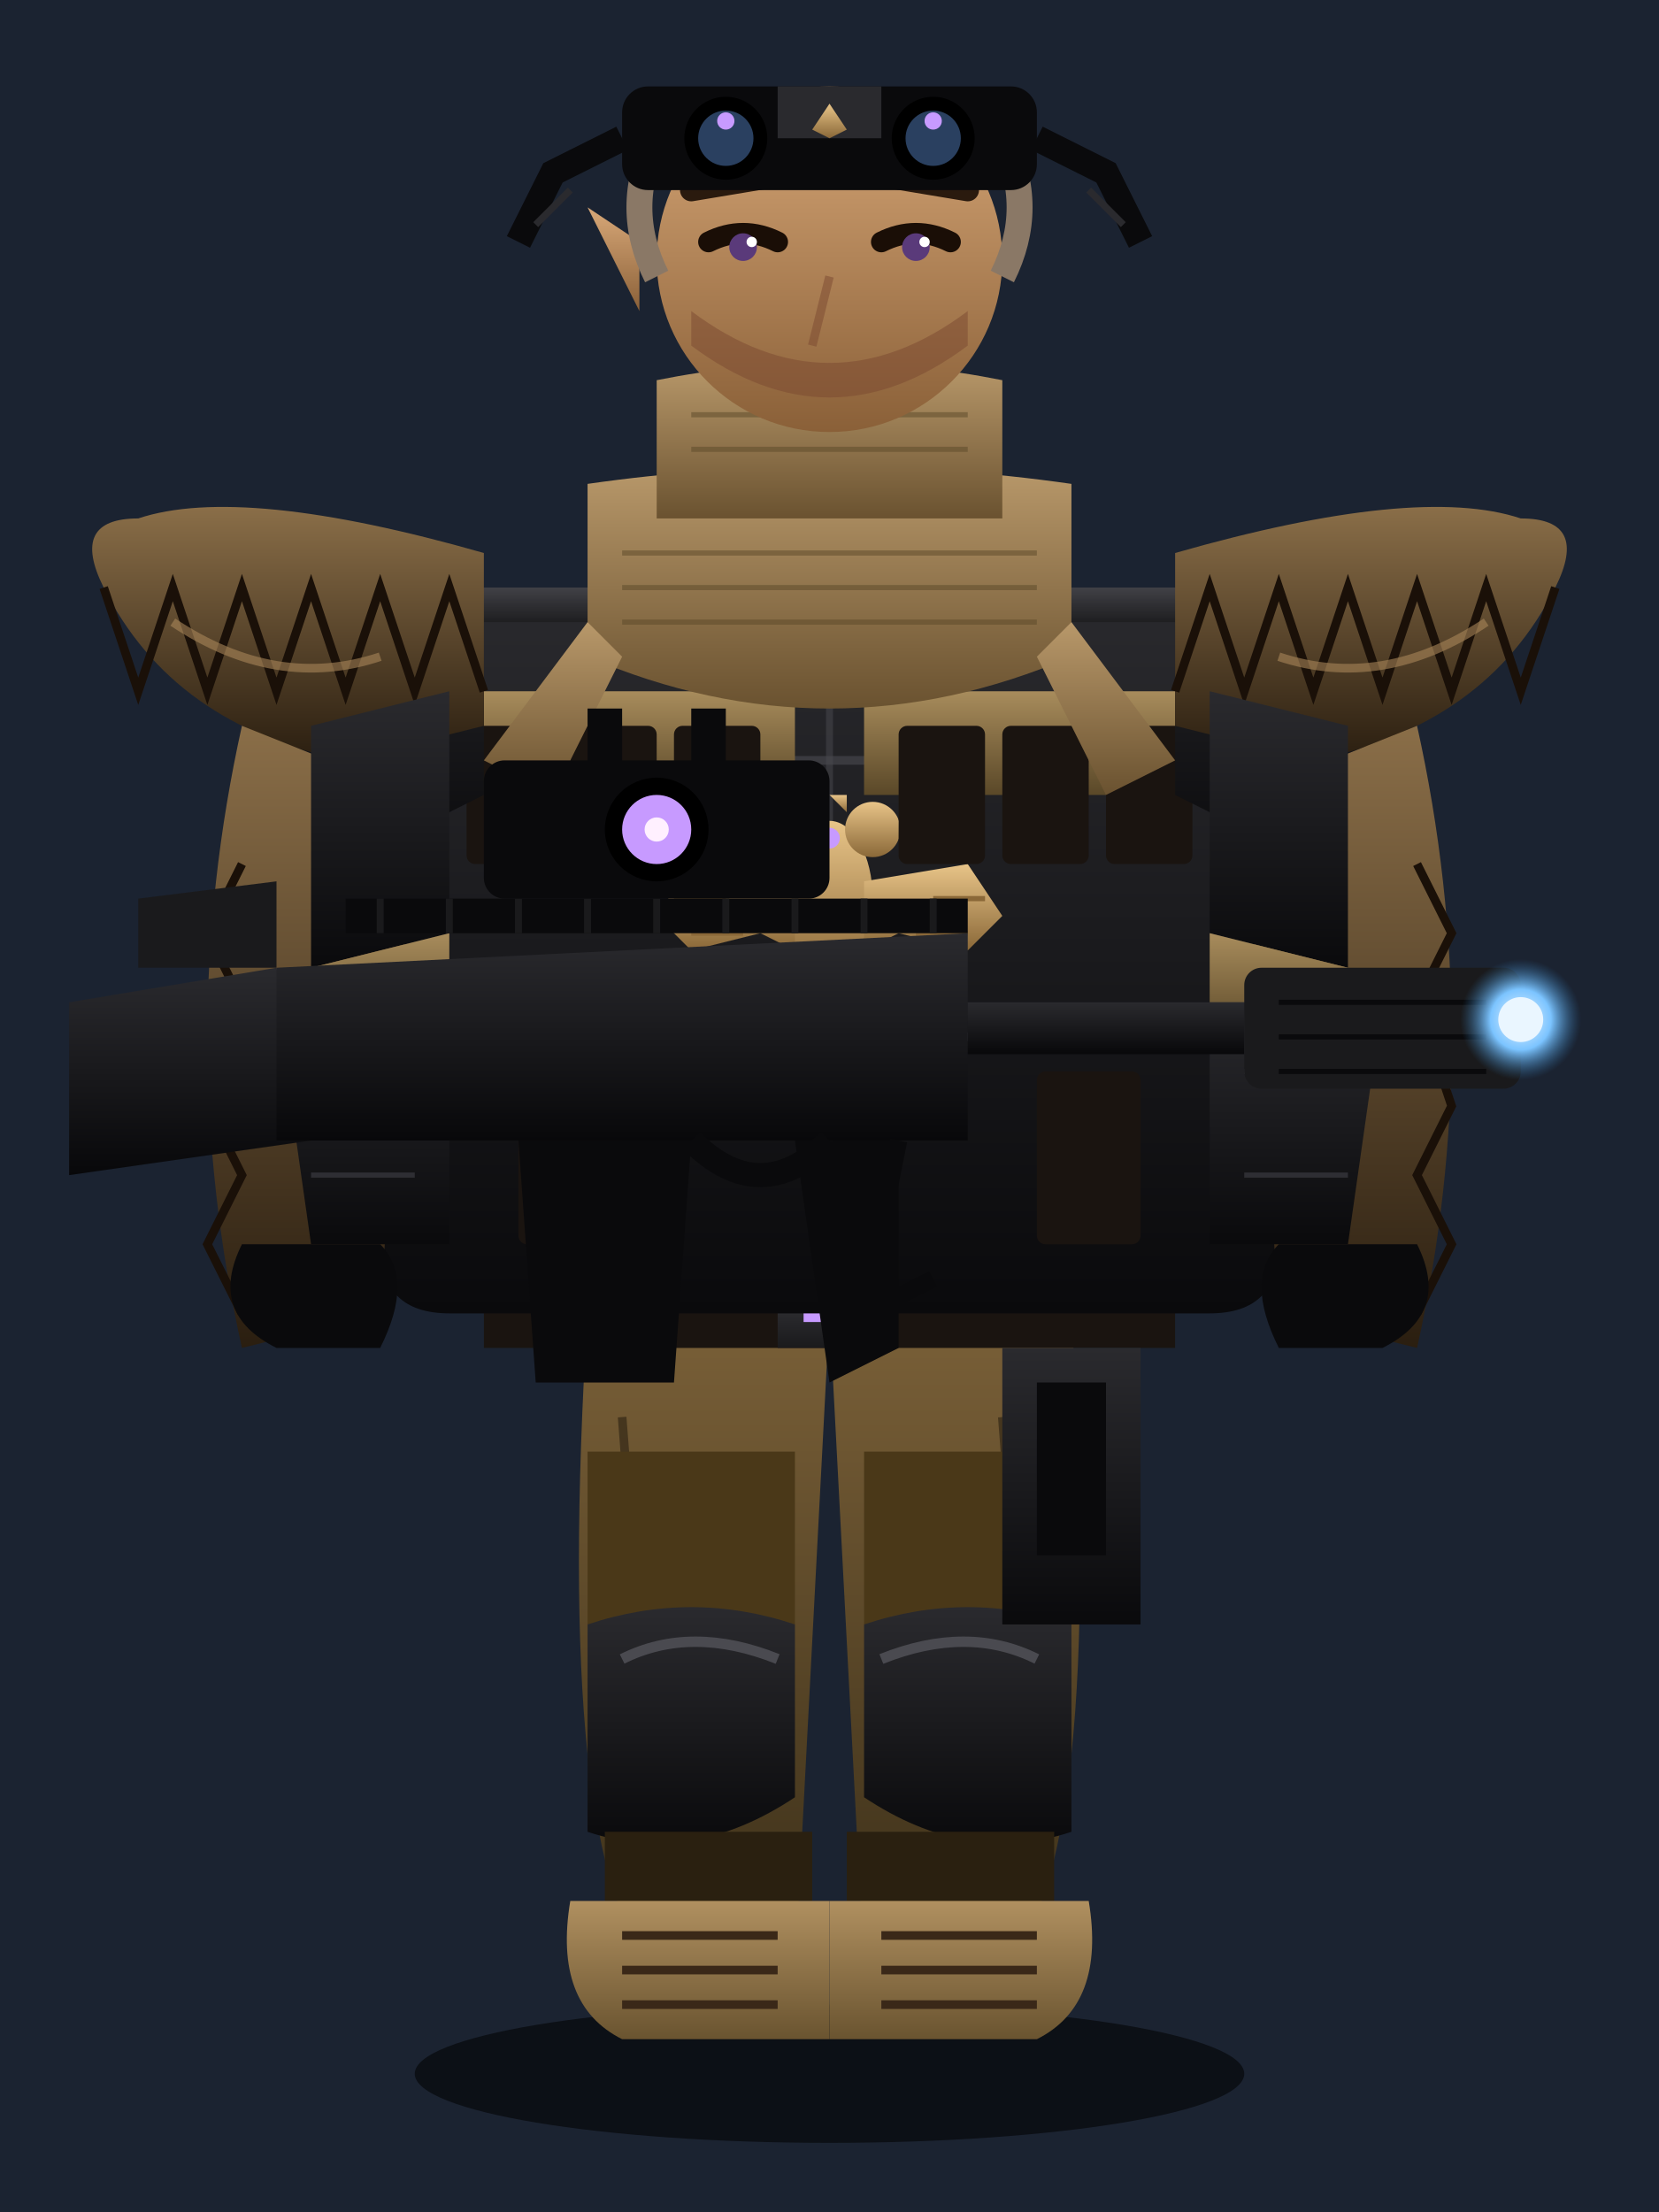
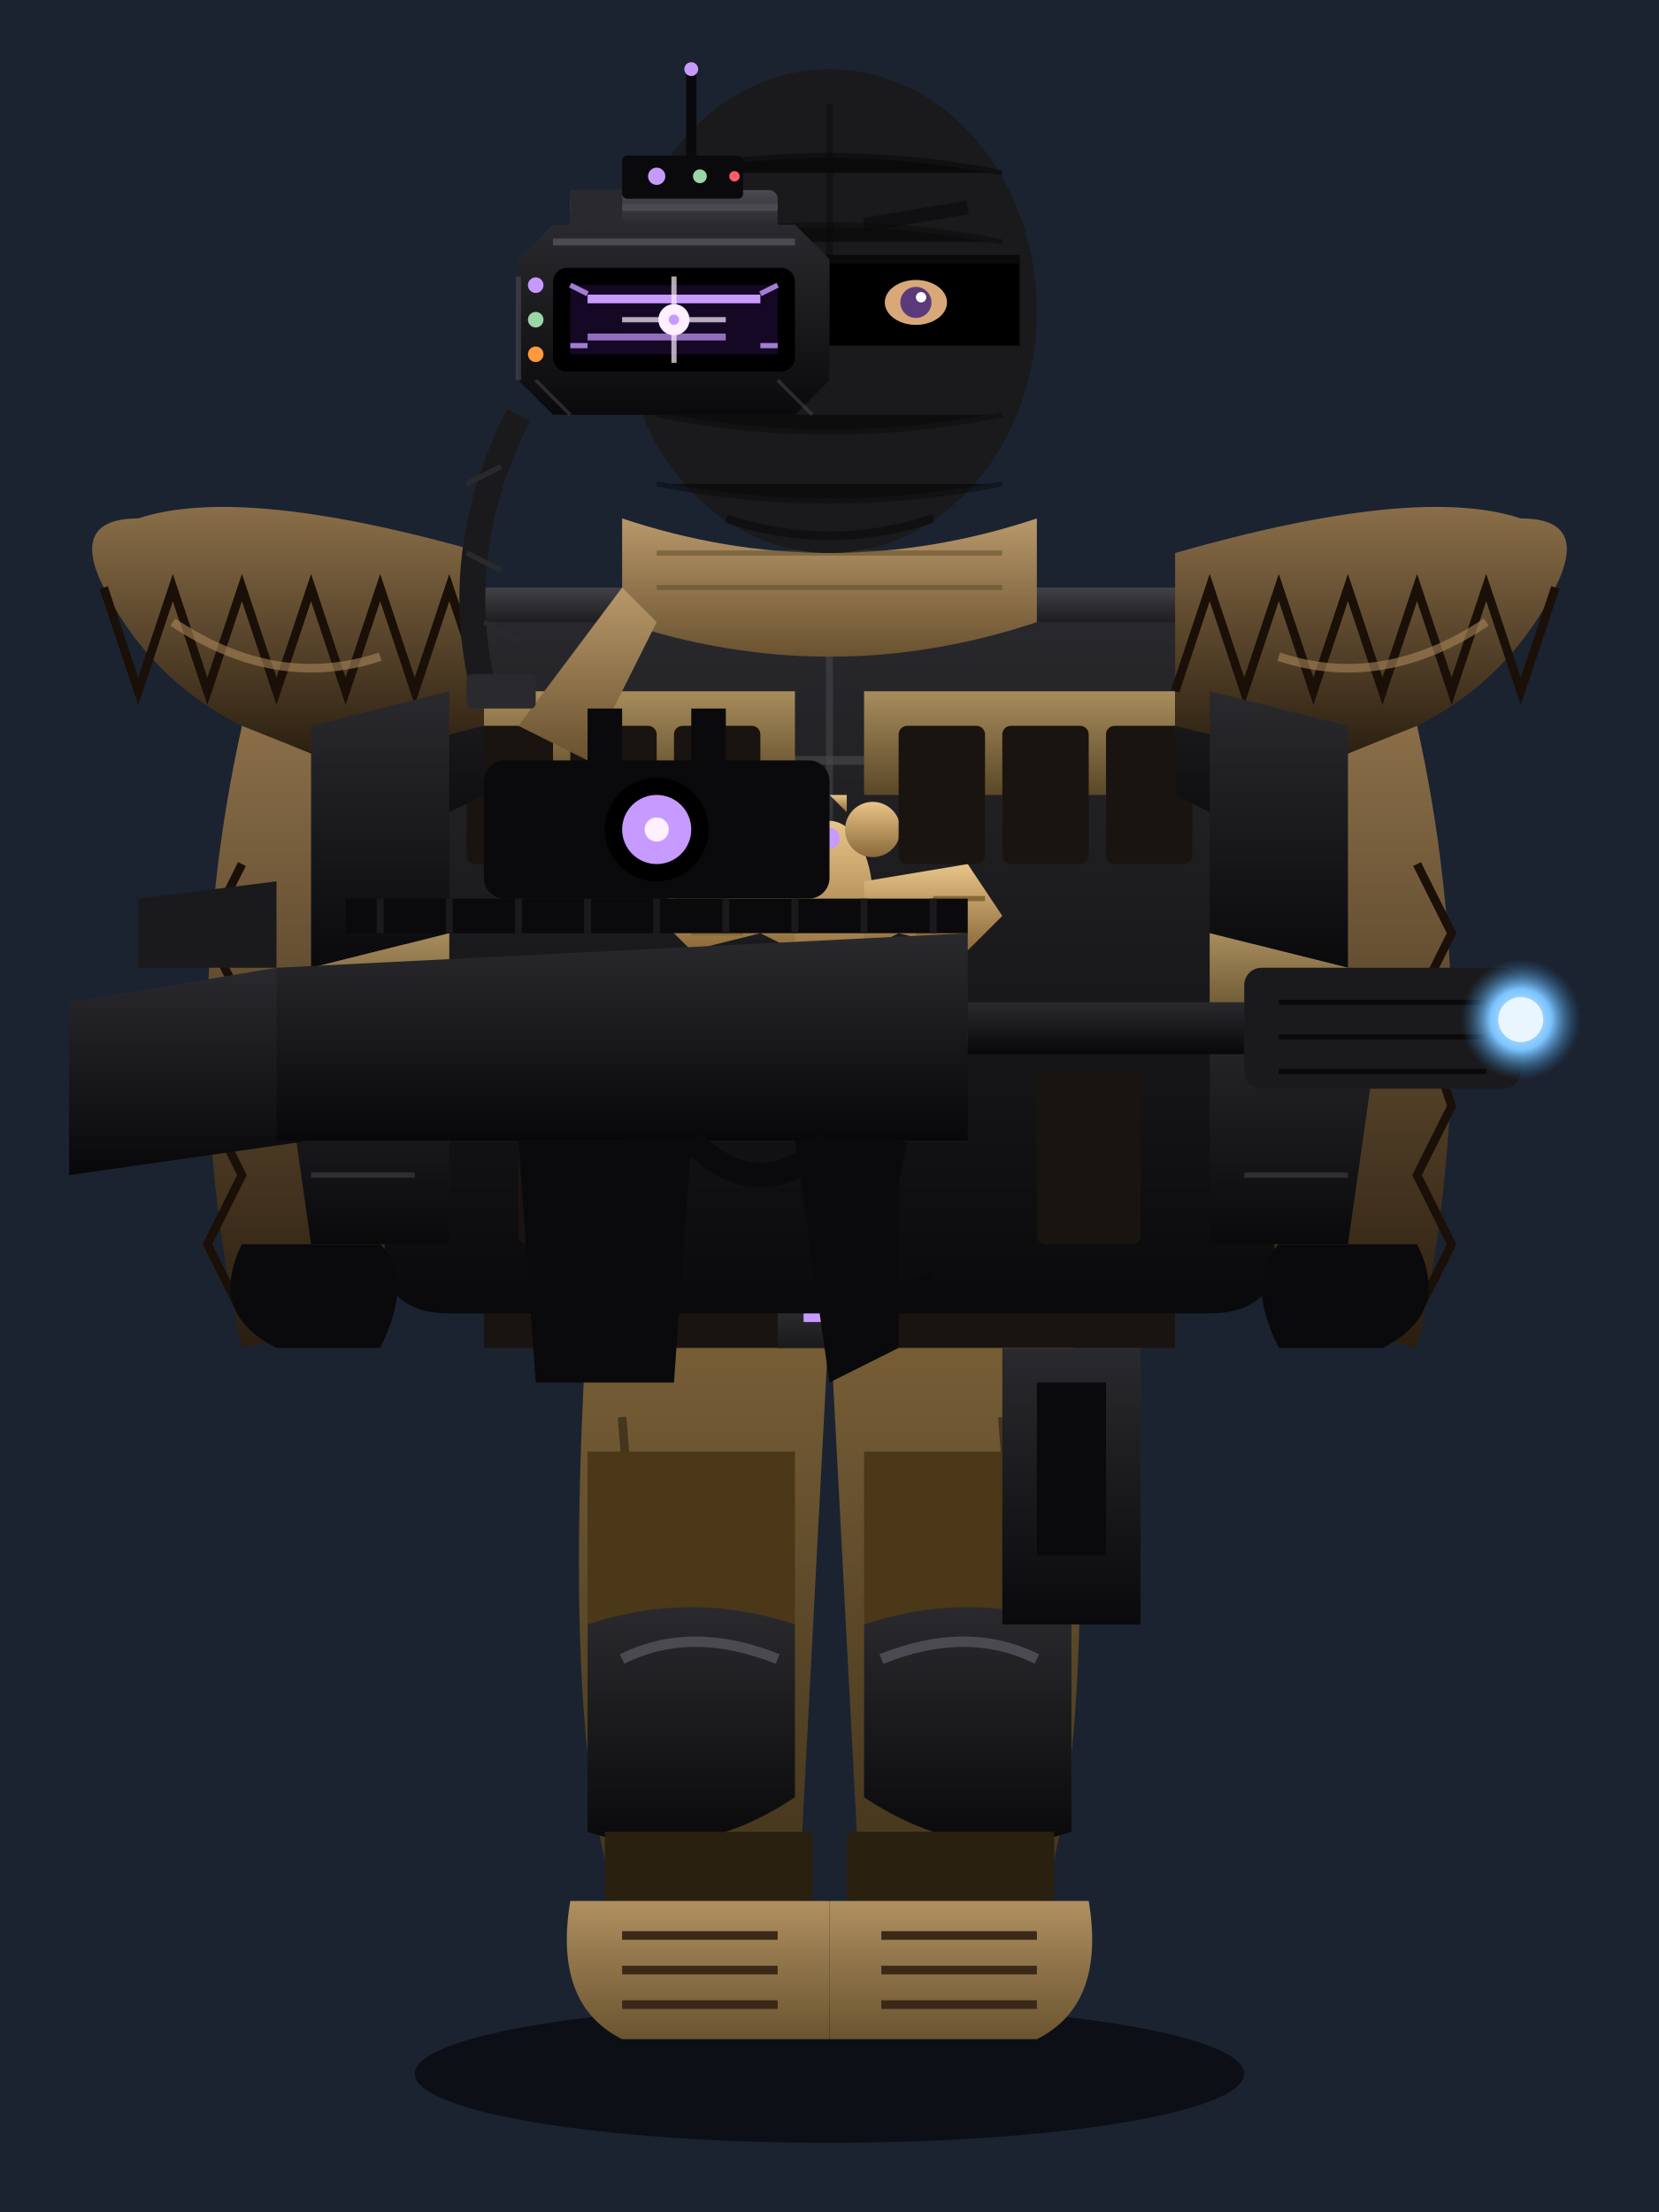
<svg xmlns="http://www.w3.org/2000/svg" viewBox="0 0 96 128">
  <defs>
    <linearGradient id="m-plate" x1="0" x2="0" y1="0" y2="1">
      <stop offset="0" stop-color="#2a2a2e" />
      <stop offset="1" stop-color="#0a0a0c" />
    </linearGradient>
    <linearGradient id="m-plate-hl" x1="0" x2="0" y1="0" y2="1">
      <stop offset="0" stop-color="#4a4a50" />
      <stop offset="1" stop-color="#1a1a1c" />
    </linearGradient>
    <linearGradient id="m-tan" x1="0" x2="0" y1="0" y2="1">
      <stop offset="0" stop-color="#a88c5c" />
      <stop offset="1" stop-color="#5a4828" />
    </linearGradient>
    <linearGradient id="m-tan-dark" x1="0" x2="0" y1="0" y2="1">
      <stop offset="0" stop-color="#7a6038" />
      <stop offset="1" stop-color="#3a2e18" />
    </linearGradient>
    <linearGradient id="m-boot" x1="0" x2="0" y1="0" y2="1">
      <stop offset="0" stop-color="#b09060" />
      <stop offset="1" stop-color="#6a5430" />
    </linearGradient>
    <linearGradient id="m-gold" x1="0" x2="0" y1="0" y2="1">
      <stop offset="0" stop-color="#e8c488" />
      <stop offset="1" stop-color="#8a6838" />
    </linearGradient>
    <linearGradient id="m-fur" x1="0" x2="0" y1="0" y2="1">
      <stop offset="0" stop-color="#8a6e48" />
      <stop offset="1" stop-color="#2a1e10" />
    </linearGradient>
    <linearGradient id="m-skin" x1="0" x2="0" y1="0" y2="1">
      <stop offset="0" stop-color="#d8a878" />
      <stop offset="1" stop-color="#8a6038" />
    </linearGradient>
    <linearGradient id="m-scarf" x1="0" x2="0" y1="0" y2="1">
      <stop offset="0" stop-color="#b8986a" />
      <stop offset="1" stop-color="#6a5230" />
    </linearGradient>
    <linearGradient id="m-gun" x1="0" x2="0" y1="0" y2="1">
      <stop offset="0" stop-color="#2a2a2e" />
      <stop offset="1" stop-color="#08080a" />
    </linearGradient>
    <radialGradient id="m-rune" cx=".5" cy=".5" r=".5">
      <stop offset="0" stop-color="#eaf6ff" />
      <stop offset=".5" stop-color="#7cc4ff" />
      <stop offset="1" stop-color="#2a6aa0" stop-opacity="0" />
    </radialGradient>
  </defs>
  <rect width="96" height="128" fill="#1b2331" />
  <ellipse cx="48" cy="120" rx="24" ry="4" fill="#000" opacity=".55" />
  <path d="M34 76 Q32 108 38 114 L46 114 L48 76 Z" fill="url(#m-tan-dark)" />
  <path d="M62 76 Q64 108 58 114 L50 114 L48 76 Z" fill="url(#m-tan-dark)" />
  <path d="M36 82 L38 108" stroke="#2a2010" stroke-width="0.5" opacity=".6" />
  <path d="M58 82 L60 108" stroke="#2a2010" stroke-width="0.5" opacity=".6" />
  <path d="M34 84 L46 84 L46 94 L34 94 Z" fill="#4a3818" />
  <path d="M62 84 L50 84 L50 94 L62 94 Z" fill="#4a3818" />
  <path d="M34 94 Q40 92 46 94 L46 104 Q40 108 34 106 Z" fill="url(#m-plate)" />
  <path d="M62 94 Q56 92 50 94 L50 104 Q56 108 62 106 Z" fill="url(#m-plate)" />
  <path d="M36 96 Q40 94 45 96" fill="none" stroke="#4a4a50" stroke-width="0.6" />
  <path d="M60 96 Q56 94 51 96" fill="none" stroke="#4a4a50" stroke-width="0.6" />
  <path d="M35 106 L47 106 L47 110 L35 110 Z" fill="#2a2010" />
  <path d="M61 106 L49 106 L49 110 L61 110 Z" fill="#2a2010" />
  <path d="M33 110 Q32 116 36 118 L48 118 L48 110 Z" fill="url(#m-boot)" />
  <path d="M63 110 Q64 116 60 118 L48 118 L48 110 Z" fill="url(#m-boot)" />
  <path d="M36 112 L45 112 M36 114 L45 114 M36 116 L45 116" stroke="#3a2818" stroke-width="0.5" />
  <path d="M51 112 L60 112 M51 114 L60 114 M51 116 L60 116" stroke="#3a2818" stroke-width="0.5" />
  <path d="M28 72 L68 72 L68 78 L28 78 Z" fill="#1a1410" />
  <rect x="45" y="72" width="6" height="6" fill="url(#m-plate-hl)" />
  <rect x="46.5" y="73.5" width="3" height="3" fill="#c79aff" />
  <path d="M58 78 L66 78 L66 94 L58 94 Z" fill="url(#m-plate)" />
  <path d="M60 80 L64 80 L64 90 L60 90 Z" fill="#0a0a0c" />
  <path d="M22 38 Q22 34 26 34 L70 34 Q74 34 74 38 L74 72 Q74 76 70 76 L26 76 Q22 76 22 72 Z" fill="url(#m-plate)" />
  <path d="M26 34 L70 34 L70 36 L26 36 Z" fill="url(#m-plate-hl)" opacity=".7" />
  <path d="M22 44 L74 44" stroke="#4a4a50" stroke-width="0.5" opacity=".6" />
  <path d="M22 60 L74 60" stroke="#4a4a50" stroke-width="0.5" opacity=".6" />
  <path d="M48 34 L48 76" stroke="#4a4a50" stroke-width="0.4" opacity=".5" />
  <g transform="translate(48 52)">
    <ellipse cx="0" cy="0" rx="2.5" ry="4.5" fill="url(#m-gold)" />
    <circle cx="-2.5" cy="-4" r="1.6" fill="url(#m-gold)" />
    <circle cx="2.5" cy="-4" r="1.6" fill="url(#m-gold)" />
    <path d="M-4 -4.5 L-5 -4 L-4 -3.5 Z" fill="url(#m-gold)" />
    <path d="M4 -4.5 L5 -4 L4 -3.5 Z" fill="url(#m-gold)" />
    <path d="M-2 -1 L-8 -2 L-10 1 L-8 3 L-4 2 L-2 3 Z" fill="url(#m-gold)" />
    <path d="M2 -1 L8 -2 L10 1 L8 3 L4 2 L2 3 Z" fill="url(#m-gold)" />
    <path d="M-9 0 L-6 0 M-8 2 L-5 2" stroke="#8a6838" stroke-width="0.3" />
    <path d="M9 0 L6 0 M8 2 L5 2" stroke="#8a6838" stroke-width="0.3" />
    <path d="M-1 4 L0 6 L1 4 Z" fill="url(#m-gold)" />
    <path d="M-1 -6 L-1 -5 L0 -6 L1 -5 L1 -6 Z" fill="url(#m-gold)" />
    <circle cx="0" cy="-3.5" r="0.6" fill="#c79aff" />
  </g>
  <path d="M26 40 L46 40 L46 46 L26 46 Z" fill="url(#m-tan)" />
  <path d="M50 40 L70 40 L70 46 L50 46 Z" fill="url(#m-tan)" />
  <rect x="27" y="42" width="5" height="8" rx="0.5" fill="#1a1410" />
  <rect x="33" y="42" width="5" height="8" rx="0.5" fill="#1a1410" />
  <rect x="39" y="42" width="5" height="8" rx="0.5" fill="#1a1410" />
  <rect x="52" y="42" width="5" height="8" rx="0.5" fill="#1a1410" />
  <rect x="58" y="42" width="5" height="8" rx="0.5" fill="#1a1410" />
  <rect x="64" y="42" width="5" height="8" rx="0.5" fill="#1a1410" />
  <rect x="30" y="62" width="6" height="10" rx="0.5" fill="#1a1410" />
  <rect x="60" y="62" width="6" height="10" rx="0.5" fill="#1a1410" />
  <path d="M16 34 Q12 46 20 50 L28 46 L28 36 Q22 32 18 32 Q16 32 16 34 Z" fill="url(#m-plate)" />
  <path d="M80 34 Q84 46 76 50 L68 46 L68 36 Q74 32 78 32 Q80 32 80 34 Z" fill="url(#m-plate)" />
  <path d="M16 40 Q20 44 26 42" fill="none" stroke="#4a4a50" stroke-width="0.6" />
  <path d="M80 40 Q76 44 70 42" fill="none" stroke="#4a4a50" stroke-width="0.6" />
  <circle cx="22" cy="44" r="1.6" fill="#0a0a0c" />
  <path d="M22 43 L21 45 L22 45.5 L23 45 Z" fill="url(#m-gold)" />
  <circle cx="74" cy="44" r="1.6" fill="#0a0a0c" />
  <path d="M74 43 L73 45 L74 45.5 L75 45 Z" fill="url(#m-gold)" />
  <path d="M6 34 Q10 42 20 44 L28 42 L28 32 Q14 28 8 30 Q4 30 6 34 Z" fill="url(#m-fur)" />
  <path d="M90 34 Q86 42 76 44 L68 42 L68 32 Q82 28 88 30 Q92 30 90 34 Z" fill="url(#m-fur)" />
  <path d="M14 42 Q10 60 14 78 L22 76 L24 46 Z" fill="url(#m-fur)" />
  <path d="M82 42 Q86 60 82 78 L74 76 L72 46 Z" fill="url(#m-fur)" />
  <path d="M6 34 L8 40 L10 34 L12 40 L14 34 L16 40 L18 34 L20 40 L22 34 L24 40 L26 34 L28 40" fill="none" stroke="#1a1008" stroke-width="0.5" />
  <path d="M68 40 L70 34 L72 40 L74 34 L76 40 L78 34 L80 40 L82 34 L84 40 L86 34 L88 40 L90 34" fill="none" stroke="#1a1008" stroke-width="0.5" />
  <path d="M14 50 L12 54 L14 58 L12 64 L14 68 L12 72 L14 76" fill="none" stroke="#1a1008" stroke-width="0.5" />
  <path d="M82 50 L84 54 L82 58 L84 64 L82 68 L84 72 L82 76" fill="none" stroke="#1a1008" stroke-width="0.5" />
  <path d="M10 36 Q16 40 22 38" fill="none" stroke="#a88658" stroke-width="0.5" opacity=".6" />
  <path d="M86 36 Q80 40 74 38" fill="none" stroke="#a88658" stroke-width="0.5" opacity=".6" />
-   <path d="M34 28 Q48 26 62 28 L62 38 Q48 44 34 38 Z" fill="url(#m-scarf)" />
-   <path d="M38 22 Q48 20 58 22 L58 30 L38 30 Z" fill="url(#m-scarf)" />
-   <path d="M36 32 L60 32 M36 34 L60 34 M36 36 L60 36" stroke="#5a4828" stroke-width="0.3" opacity=".5" />
-   <path d="M40 24 L56 24 M40 26 L56 26" stroke="#5a4828" stroke-width="0.3" opacity=".5" />
-   <path d="M34 36 L28 44 L32 46 L36 38 Z" fill="url(#m-scarf)" />
-   <path d="M62 36 L68 44 L64 46 L60 38 Z" fill="url(#m-scarf)" />
-   <ellipse cx="48" cy="15" rx="10" ry="10" fill="url(#m-skin)" />
-   <path d="M40 18 Q48 24 56 18 L56 20 Q48 26 40 20 Z" fill="#7a4830" opacity=".5" />
-   <path d="M41 14 Q43 13 45 14" stroke="#1a0e06" stroke-width="1.2" stroke-linecap="round" fill="none" />
-   <path d="M51 14 Q53 13 55 14" stroke="#1a0e06" stroke-width="1.2" stroke-linecap="round" fill="none" />
-   <circle cx="43" cy="14.3" r="0.8" fill="#5a3a7a" />
-   <circle cx="53" cy="14.3" r="0.8" fill="#5a3a7a" />
-   <circle cx="43.5" cy="14" r="0.3" fill="#fff" />
-   <circle cx="53.5" cy="14" r="0.3" fill="#fff" />
-   <path d="M40 11 L46 10" stroke="#2a1a0e" stroke-width="1.3" stroke-linecap="round" />
-   <path d="M50 10 L56 11" stroke="#2a1a0e" stroke-width="1.3" stroke-linecap="round" />
-   <path d="M48 16 L47 20" stroke="#7a4830" stroke-width="0.5" opacity=".5" />
-   <path d="M37 14 L34 12 L37 18 Z" fill="url(#m-skin)" />
-   <path d="M38 8 Q36 12 38 16" fill="none" stroke="#8a7866" stroke-width="1.5" />
-   <path d="M58 8 Q60 12 58 16" fill="none" stroke="#8a7866" stroke-width="1.5" />
-   <rect x="36" y="5" width="24" height="6" rx="1.5" fill="#0a0a0c" />
-   <circle cx="42" cy="8" r="2.4" fill="#000" />
-   <circle cx="42" cy="8" r="1.6" fill="#2a4060" />
-   <circle cx="42" cy="7" r="0.5" fill="#c79aff" />
-   <circle cx="54" cy="8" r="2.4" fill="#000" />
-   <circle cx="54" cy="8" r="1.6" fill="#2a4060" />
-   <circle cx="54" cy="7" r="0.5" fill="#c79aff" />
-   <path d="M36 8 L32 10 L30 14" stroke="#0a0a0c" stroke-width="1.5" fill="none" />
-   <path d="M60 8 L64 10 L66 14" stroke="#0a0a0c" stroke-width="1.5" fill="none" />
-   <path d="M33 11 L31 13" stroke="#2a2a2e" stroke-width="0.4" />
-   <path d="M63 11 L65 13" stroke="#2a2a2e" stroke-width="0.4" />
-   <rect x="45" y="5" width="6" height="3" fill="#2a2a2e" />
-   <path d="M48 6 L47 7.5 L48 8 L49 7.5 Z" fill="url(#m-gold)" />
+   <path d="M36 30 Q48 34 60 30 L60 36 Q48 40 36 36 Z" fill="url(#m-scarf)" />
+   <path d="M38 32 L58 32 M38 34 L58 34" stroke="#5a4828" stroke-width="0.3" opacity=".5" />
+   <path d="M36 34 L30 42 L34 44 L38 36 Z" fill="url(#m-scarf)" />
+   <ellipse cx="48" cy="18" rx="12" ry="14" fill="#1a1a1c" />
+   <path d="M38 10 Q48 8 58 10" stroke="#0a0a0c" stroke-width="0.3" opacity=".6" />
+   <path d="M38 14 Q48 12 58 14" stroke="#0a0a0c" stroke-width="0.3" opacity=".5" />
+   <path d="M38 24 Q48 26 58 24" stroke="#0a0a0c" stroke-width="0.3" opacity=".5" />
+   <path d="M38 28 Q48 30 58 28" stroke="#0a0a0c" stroke-width="0.3" opacity=".5" />
+   <path d="M48 6 L48 18" stroke="#0a0a0c" stroke-width="0.4" opacity=".5" />
+   <path d="M42 30 Q48 32 54 30" fill="none" stroke="#0a0a0c" stroke-width="0.5" opacity=".6" />
+   <path d="M36 17 L33 14 L36 22 Z" fill="#1a1a1c" />
+   <path d="M34 16 L36 18" stroke="#0a0a0c" stroke-width="0.3" />
+   <path d="M37 15 L59 15 L59 20 L37 20 Z" fill="#000" />
+   <path d="M37 15 L59 15" stroke="#0a0a0c" stroke-width="0.5" />
+   <ellipse cx="53" cy="17.5" rx="1.8" ry="1.3" fill="#d8a878" />
+   <circle cx="53" cy="17.5" r="0.9" fill="#5a3a7a" />
+   <circle cx="53.3" cy="17.2" r="0.3" fill="#fff" />
+   <path d="M50 13 L56 12" stroke="#0a0a0c" stroke-width="0.8" opacity=".6" />
+   <rect x="33" y="11" width="12" height="3" rx="0.5" fill="url(#m-plate-hl)" />
+   <path d="M33 12 L45 12" stroke="#4a4a50" stroke-width="0.4" />
+   <rect x="33" y="11" width="3" height="12" fill="#2a2a2e" />
+   <path d="M34 13 L34 22" stroke="#4a4a50" stroke-width="0.3" />
+   <path d="M32 13 L46 13 L48 15 L48 22 L46 24 L32 24 L30 22 L30 15 Z" fill="url(#m-plate)" />
+   <path d="M32 14 L46 14" stroke="#4a4a50" stroke-width="0.4" />
+   <path d="M30 16 L30 22" stroke="#4a4a50" stroke-width="0.3" opacity=".6" />
+   <rect x="32" y="15.5" width="14" height="6" rx="0.8" fill="#000" />
+   <rect x="33" y="16.5" width="12" height="4" fill="#140824" />
+   <path d="M34 17.3 L44 17.3" stroke="#c79aff" stroke-width="0.5" />
+   <path d="M34 19.5 L42 19.5" stroke="#c79aff" stroke-width="0.4" opacity=".7" />
+   <path d="M36 18.5 L42 18.5 M39 16 L39 21" stroke="#fff0ff" stroke-width="0.3" opacity=".7" />
+   <circle cx="39" cy="18.5" r="0.9" fill="#fff0ff" />
+   <circle cx="39" cy="18.5" r="0.3" fill="#c79aff" />
+   <path d="M33 16.5 L34 17 M45 16.5 L44 17" stroke="#c79aff" stroke-width="0.3" opacity=".8" />
+   <path d="M33 20 L34 20 M45 20 L44 20" stroke="#c79aff" stroke-width="0.3" opacity=".8" />
+   <rect x="36" y="9" width="7" height="2.5" rx="0.3" fill="#0a0a0c" />
+   <circle cx="38" cy="10.2" r="0.5" fill="#c79aff" />
+   <circle cx="40.5" cy="10.2" r="0.4" fill="#9cd6a6" />
+   <circle cx="42.5" cy="10.2" r="0.3" fill="#ff5a6a" />
+   <path d="M40 9 L40 4" stroke="#0a0a0c" stroke-width="0.6" />
+   <circle cx="40" cy="4" r="0.4" fill="#c79aff" />
+   <circle cx="31" cy="16.5" r="0.45" fill="#c79aff" />
+   <circle cx="31" cy="18.5" r="0.45" fill="#9cd6a6" />
+   <circle cx="31" cy="20.5" r="0.45" fill="#ff9a3c" />
+   <path d="M30 24 Q26 32 28 40" stroke="#1a1a1c" stroke-width="1.5" fill="none" />
+   <path d="M29 27 L27 28 M27 32 L29 33 M28 36 L30 37" stroke="#2a2a2e" stroke-width="0.3" />
+   <rect x="27" y="39" width="4" height="2" rx="0.3" fill="#2a2a2e" />
+   <path d="M31 22 L33 24" stroke="#4a4a50" stroke-width="0.2" opacity=".5" />
+   <path d="M45 22 L47 24" stroke="#4a4a50" stroke-width="0.2" opacity=".5" />
  <path d="M18 42 L26 40 L26 54 L18 56 Z" fill="url(#m-plate)" />
  <path d="M78 42 L70 40 L70 54 L78 56 Z" fill="url(#m-plate)" />
  <path d="M18 56 L26 54 L26 58 L18 60 Z" fill="url(#m-tan)" />
  <path d="M78 56 L70 54 L70 58 L78 60 Z" fill="url(#m-tan)" />
  <path d="M16 58 L26 58 L26 72 L18 72 Z" fill="url(#m-plate)" />
  <path d="M80 58 L70 58 L70 72 L78 72 Z" fill="url(#m-plate)" />
  <path d="M18 62 L24 62 M18 68 L24 68" stroke="#4a4a50" stroke-width="0.3" opacity=".5" />
  <path d="M72 62 L78 62 M72 68 L78 68" stroke="#4a4a50" stroke-width="0.3" opacity=".5" />
  <path d="M14 72 Q12 76 16 78 L22 78 Q24 74 22 72 Z" fill="#0a0a0c" />
  <path d="M82 72 Q84 76 80 78 L74 78 Q72 74 74 72 Z" fill="#0a0a0c" />
  <path d="M4 58 L16 56 L18 66 L4 68 Z" fill="url(#m-gun)" />
  <path d="M8 52 L16 51 L16 56 L8 56 Z" fill="#1a1a1c" />
  <path d="M16 56 L56 54 L56 66 L16 66 Z" fill="url(#m-gun)" />
  <rect x="20" y="52" width="36" height="2" fill="#0a0a0c" />
  <path d="M22 52 L22 54 M26 52 L26 54 M30 52 L30 54 M34 52 L34 54 M38 52 L38 54 M42 52 L42 54 M46 52 L46 54 M50 52 L50 54 M54 52 L54 54" stroke="#1a1a1c" stroke-width="0.4" />
  <rect x="28" y="44" width="20" height="8" rx="1.2" fill="#0a0a0c" />
  <circle cx="38" cy="48" r="3" fill="#000" />
  <circle cx="38" cy="48" r="2" fill="#c79aff" />
  <circle cx="38" cy="48" r="0.7" fill="#fff0ff" />
  <rect x="34" y="41" width="2" height="4" fill="#0a0a0c" />
  <rect x="40" y="41" width="2" height="4" fill="#0a0a0c" />
  <path d="M30 66 L40 66 L39 80 L31 80 Z" fill="#0a0a0c" />
  <path d="M40 66 Q44 70 48 66" fill="none" stroke="#0a0a0c" stroke-width="1.4" />
  <path d="M46 66 L52 66 L52 78 L48 80 Z" fill="#0a0a0c" />
  <path d="M52 66 L50 76 L54 74" fill="none" stroke="#0a0a0c" stroke-width="1" />
  <rect x="56" y="58" width="16" height="3" fill="url(#m-gun)" />
  <rect x="72" y="56" width="16" height="7" rx="1" fill="#1a1a1c" />
  <path d="M74 58 L86 58 M74 60 L86 60 M74 62 L86 62" stroke="#0a0a0c" stroke-width="0.3" />
  <circle cx="88" cy="59" r="3.5" fill="url(#m-rune)" />
  <circle cx="88" cy="59" r="1.3" fill="#eaf6ff" />
</svg>
